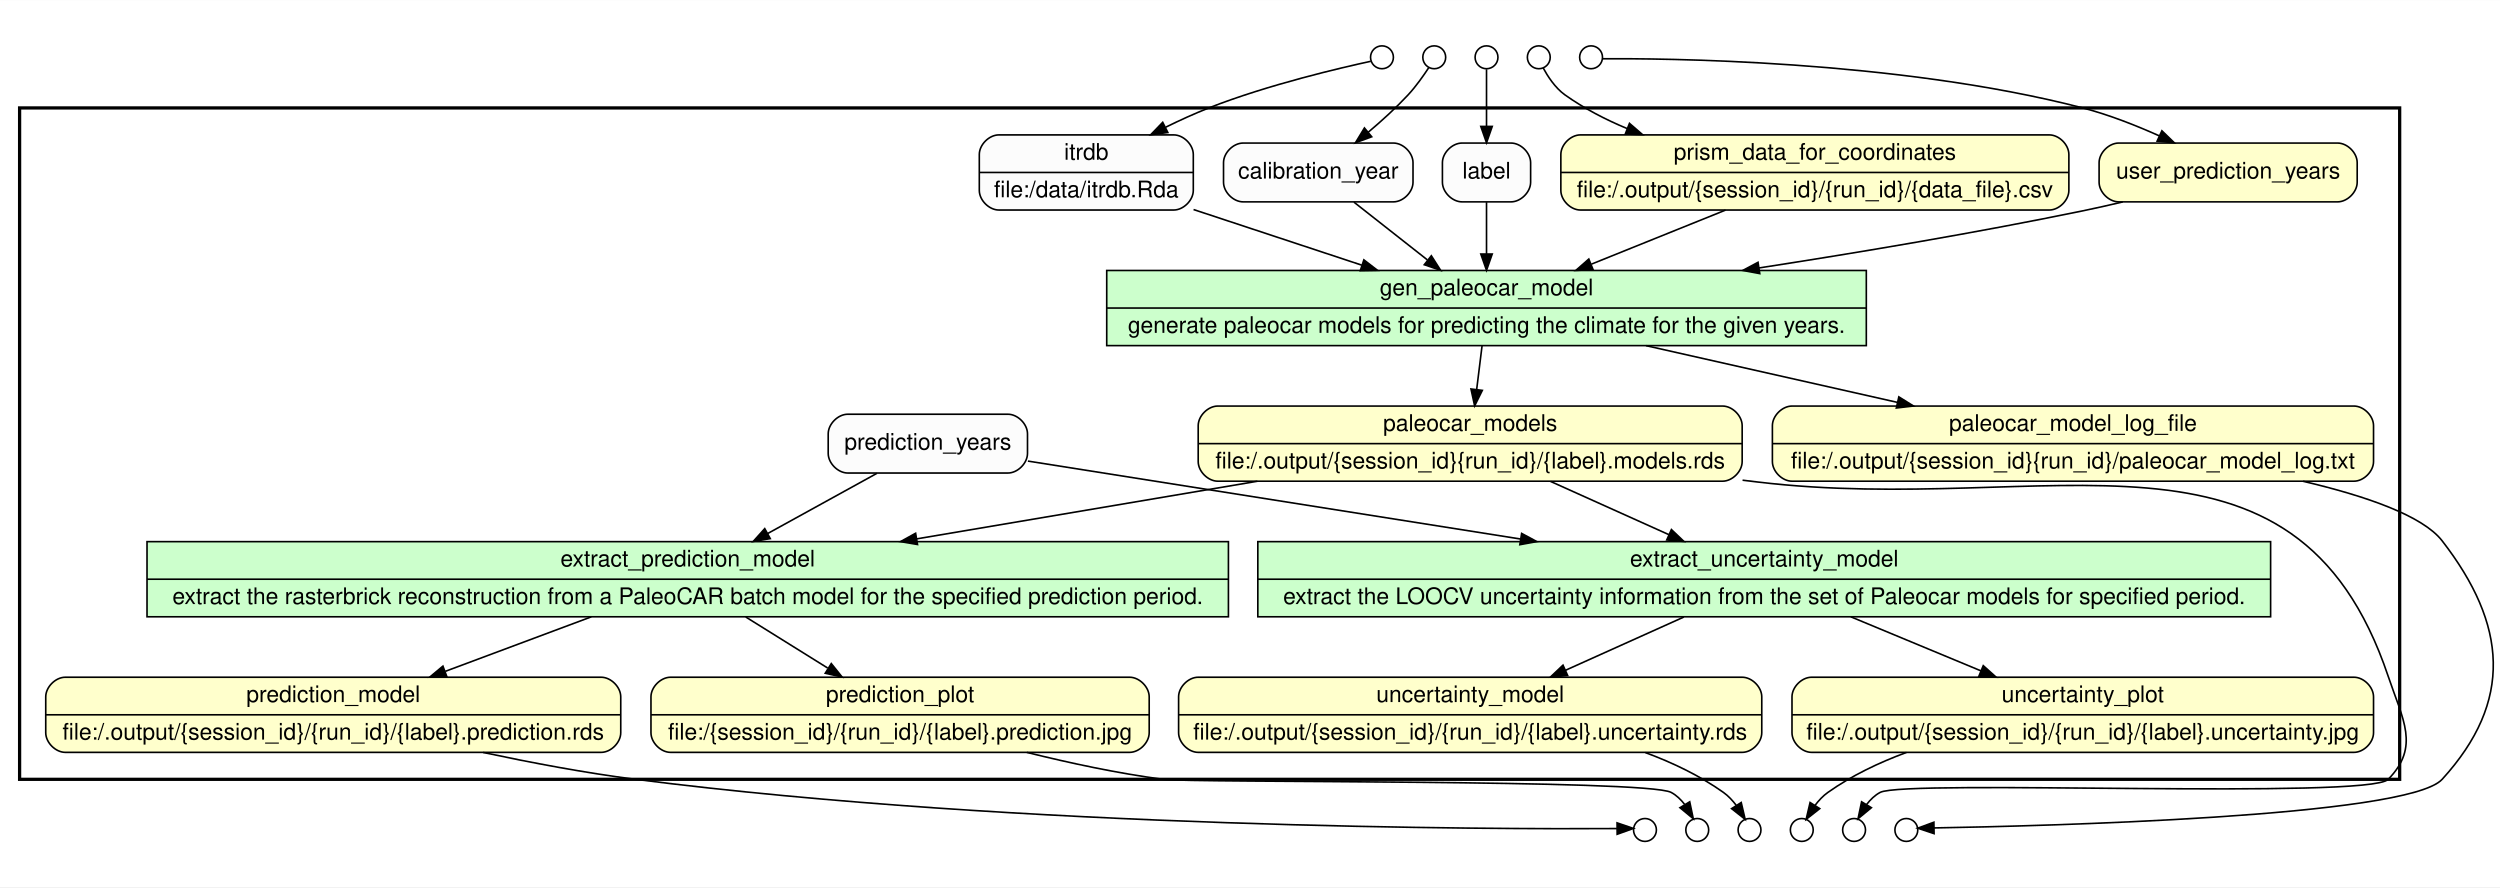
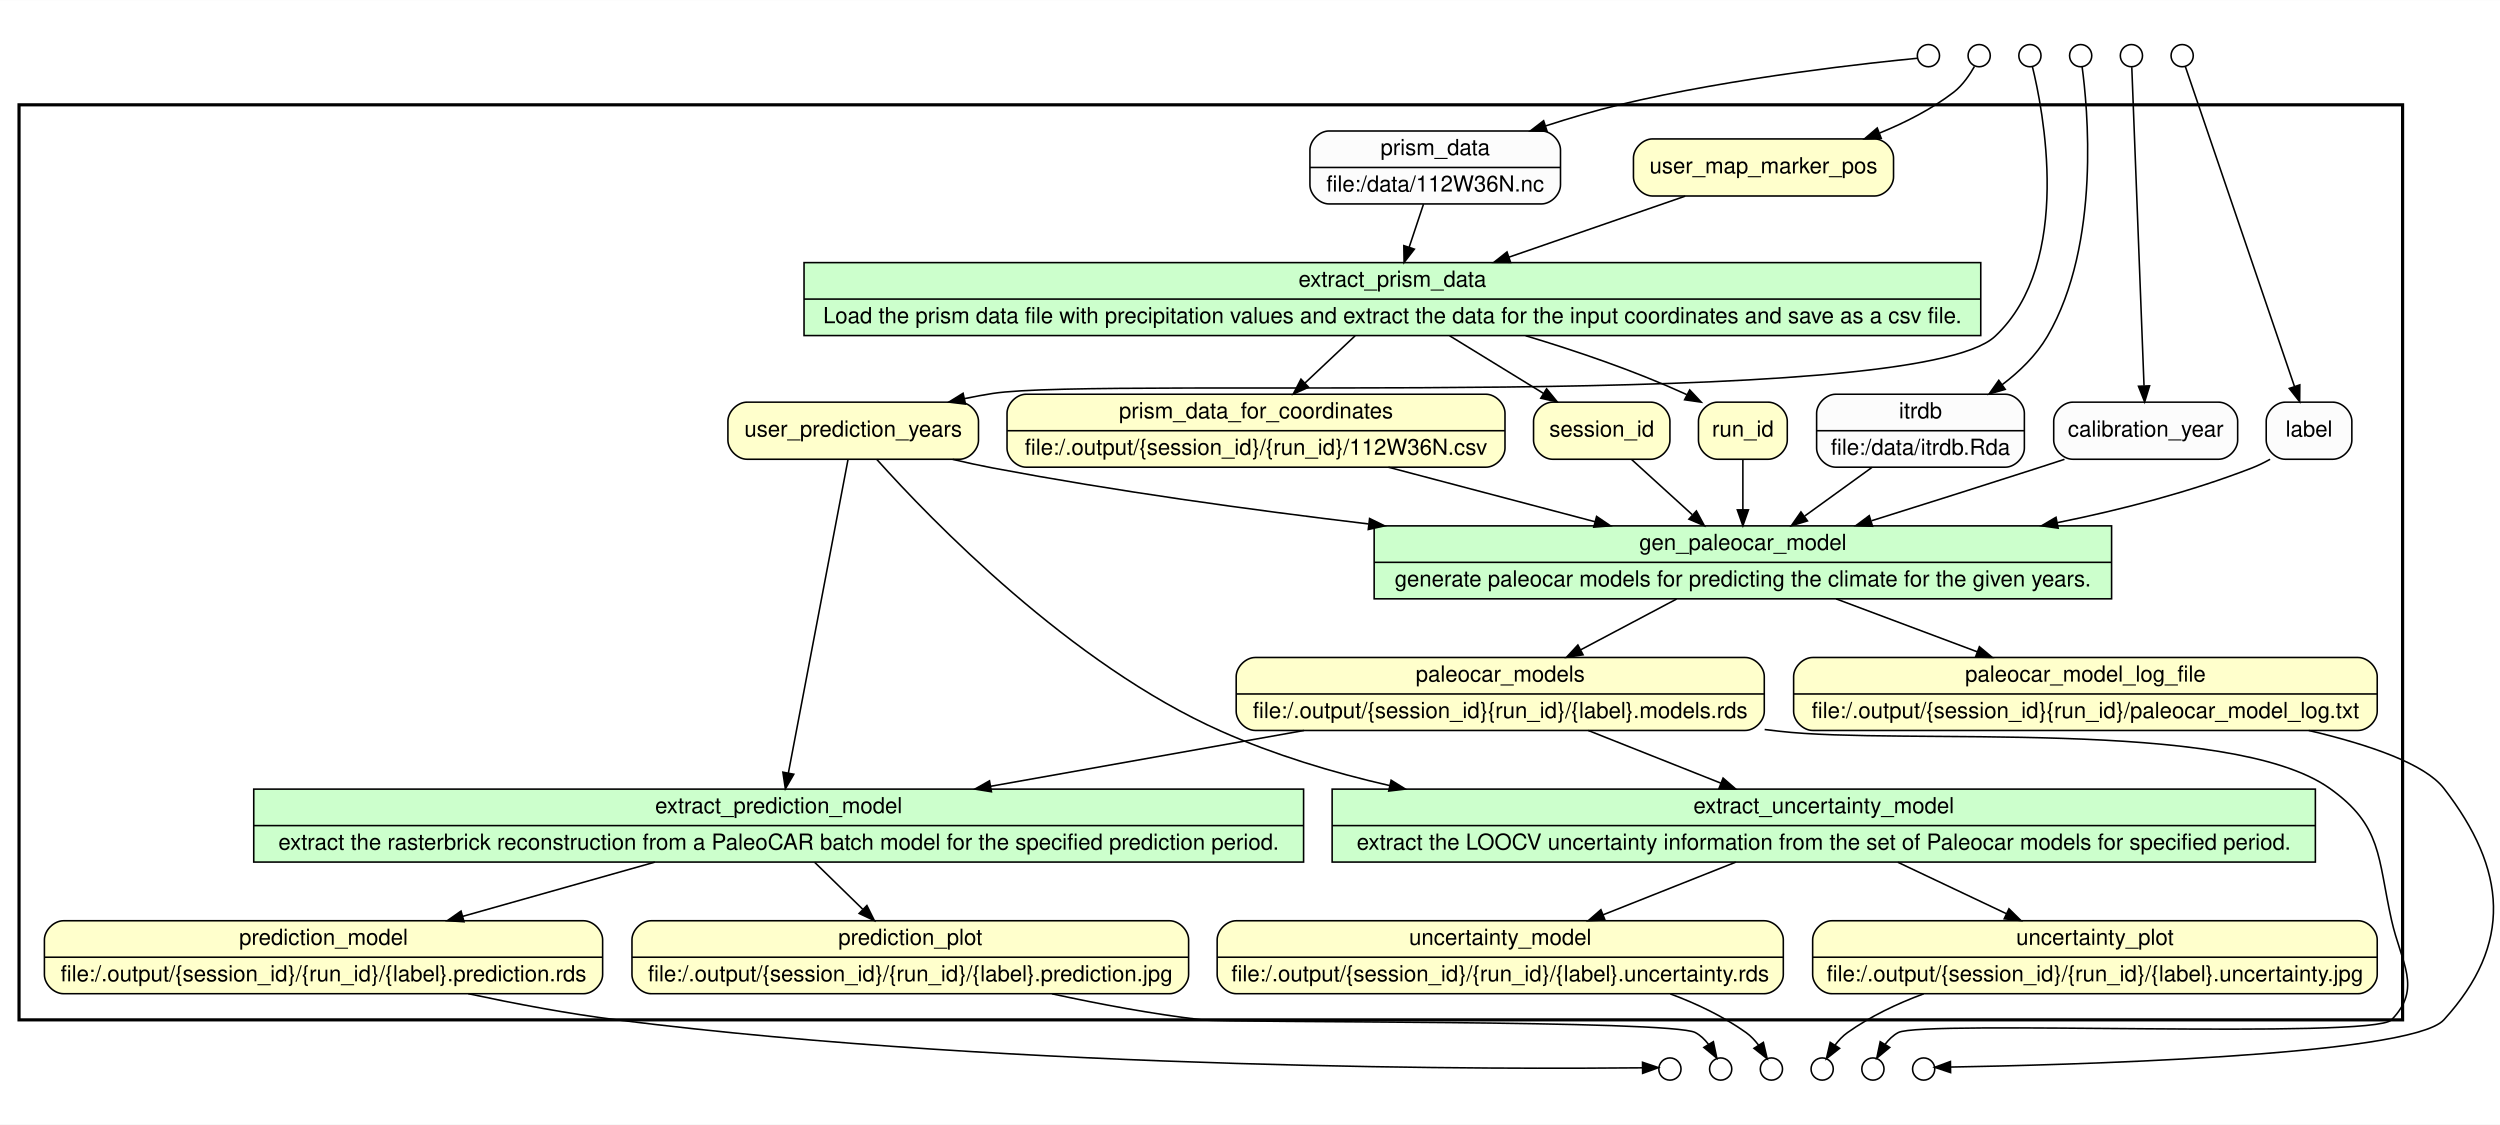
- <svg xmlns="http://www.w3.org/2000/svg" width="1530pt" height="543pt" viewBox="0.00 0.00 1530.42 543.00">
-   <g id="graph0" class="graph" transform="scale(1 1) rotate(0) translate(4 539)">
-     <polygon fill="white" stroke="none" points="-4,4 -4,-539 1526.42,-539 1526.42,4 -4,4" />
+ <svg xmlns="http://www.w3.org/2000/svg" width="1576pt" height="709pt" viewBox="0.00 0.00 1576.42 709.00">
+   <g id="graph0" class="graph" transform="scale(1 1) rotate(0) translate(4 705)">
+     <polygon fill="white" stroke="none" points="-4,4 -4,-705 1572.42,-705 1572.42,4 -4,4" />
    <g id="clust1" class="cluster">
-       <polygon fill="none" stroke="black" stroke-width="2" points="8,-62 8,-473 1465,-473 1465,-62 8,-62" />
+       <polygon fill="none" stroke="black" stroke-width="2" points="8,-62 8,-639 1511,-639 1511,-62 8,-62" />
    </g>
    <g id="clust2" class="cluster">
-       <polygon fill="none" stroke="black" stroke-width="0" points="16,-70 16,-465 1457,-465 1457,-70 16,-70" />
+       <polygon fill="none" stroke="black" stroke-width="0" points="16,-70 16,-631 1503,-631 1503,-70 16,-70" />
+     </g>
+     <g id="clust5" class="cluster">
+       <polygon fill="none" stroke="black" stroke-width="0" points="1026,-8 1026,-54 1232,-54 1232,-8 1026,-8" />
+     </g>
+     <g id="clust6" class="cluster">
+       <polygon fill="none" stroke="black" stroke-width="0" points="1034,-16 1034,-46 1224,-46 1224,-16 1034,-16" />
    </g>
    <g id="clust3" class="cluster">
-       <polygon fill="none" stroke="black" stroke-width="0" points="819,-481 819,-527 993,-527 993,-481 819,-481" />
+       <polygon fill="none" stroke="black" stroke-width="0" points="1189,-647 1189,-693 1395,-693 1395,-647 1189,-647" />
    </g>
    <g id="clust4" class="cluster">
-       <polygon fill="none" stroke="black" stroke-width="0" points="827,-489 827,-519 985,-519 985,-489 827,-489" />
-     </g>
-     <g id="clust5" class="cluster">
-       <polygon fill="none" stroke="black" stroke-width="0" points="980,-8 980,-54 1186,-54 1186,-8 980,-8" />
-     </g>
-     <g id="clust6" class="cluster">
-       <polygon fill="none" stroke="black" stroke-width="0" points="988,-16 988,-46 1178,-46 1178,-16 988,-16" />
+       <polygon fill="none" stroke="black" stroke-width="0" points="1197,-655 1197,-685 1387,-685 1387,-655 1197,-655" />
    </g>
    <g id="node1" class="node">
-       <polygon fill="#ccffcc" stroke="black" points="673.5,-327.5 673.5,-373.5 1138.5,-373.5 1138.5,-327.5 673.5,-327.5" />
-       <text text-anchor="middle" x="906" y="-358.3" font-family="Helvetica,sans-Serif" font-size="14.00">gen_paleocar_model</text>
-       <polyline fill="none" stroke="black" points="673.5,-350.5 1138.5,-350.5 " />
-       <text text-anchor="middle" x="906" y="-335.3" font-family="Helvetica,sans-Serif" font-size="14.00">generate paleocar models for predicting the climate for the given years.</text>
-     </g>
-     <g id="node6" class="node">
-       <path fill="#ffffcc" stroke="black" d="M741.5,-244.5C741.5,-244.5 1050.5,-244.5 1050.5,-244.5 1056.5,-244.5 1062.5,-250.5 1062.5,-256.5 1062.5,-256.5 1062.5,-278.5 1062.5,-278.5 1062.5,-284.5 1056.5,-290.5 1050.5,-290.5 1050.5,-290.5 741.5,-290.5 741.5,-290.5 735.5,-290.5 729.5,-284.5 729.5,-278.5 729.5,-278.5 729.5,-256.5 729.5,-256.5 729.5,-250.5 735.5,-244.5 741.5,-244.5" />
-       <text text-anchor="middle" x="896" y="-275.3" font-family="Helvetica,sans-Serif" font-size="14.00">paleocar_models</text>
-       <polyline fill="none" stroke="black" points="729.5,-267.5 1062.5,-267.5 " />
-       <text text-anchor="middle" x="896" y="-252.3" font-family="Helvetica,sans-Serif" font-size="14.00">file:/.output/{session_id}{run_id}/{label}.models.rds</text>
+       <polygon fill="#ccffcc" stroke="black" points="503,-493.5 503,-539.5 1245,-539.5 1245,-493.5 503,-493.5" />
+       <text text-anchor="middle" x="874" y="-524.3" font-family="Helvetica,sans-Serif" font-size="14.00">extract_prism_data</text>
+       <polyline fill="none" stroke="black" points="503,-516.5 1245,-516.5 " />
+       <text text-anchor="middle" x="874" y="-501.3" font-family="Helvetica,sans-Serif" font-size="14.00">Load the prism data file with precipitation values and extract the data for the input coordinates and save as a csv file.</text>
+     </g>
+     <g id="node7" class="node">
+       <path fill="#ffffcc" stroke="black" d="M643,-410.5C643,-410.5 933,-410.5 933,-410.5 939,-410.5 945,-416.5 945,-422.5 945,-422.5 945,-444.5 945,-444.5 945,-450.5 939,-456.5 933,-456.5 933,-456.5 643,-456.5 643,-456.5 637,-456.5 631,-450.5 631,-444.5 631,-444.5 631,-422.5 631,-422.5 631,-416.5 637,-410.5 643,-410.5" />
+       <text text-anchor="middle" x="788" y="-441.3" font-family="Helvetica,sans-Serif" font-size="14.00">prism_data_for_coordinates</text>
+       <polyline fill="none" stroke="black" points="631,-433.5 945,-433.5 " />
+       <text text-anchor="middle" x="788" y="-418.3" font-family="Helvetica,sans-Serif" font-size="14.00">file:/.output/{session_id}/{run_id}/112W36N.csv</text>
+     </g>
+     <g id="edge3" class="edge">
+       <path fill="none" stroke="black" d="M850.5,-493.366C840.735,-484.169 829.269,-473.369 818.841,-463.548" />
+       <polygon fill="black" stroke="black" points="821.151,-460.915 811.471,-456.607 816.351,-466.011 821.151,-460.915" />
+     </g>
+     <g id="node8" class="node">
+       <path fill="#ffffcc" stroke="black" d="M1037,-451.5C1037,-451.5 975,-451.5 975,-451.5 969,-451.5 963,-445.5 963,-439.5 963,-439.5 963,-427.5 963,-427.5 963,-421.5 969,-415.5 975,-415.5 975,-415.5 1037,-415.5 1037,-415.5 1043,-415.5 1049,-421.5 1049,-427.5 1049,-427.5 1049,-439.5 1049,-439.5 1049,-445.5 1043,-451.5 1037,-451.5" />
+       <text text-anchor="middle" x="1006" y="-429.8" font-family="Helvetica,sans-Serif" font-size="14.00">session_id</text>
    </g>
    <g id="edge1" class="edge">
-       <path fill="none" stroke="black" d="M903.267,-327.366C902.253,-319.152 901.081,-309.658 899.978,-300.725" />
-       <polygon fill="black" stroke="black" points="903.428,-300.103 898.729,-290.607 896.481,-300.96 903.428,-300.103" />
+       <path fill="none" stroke="black" d="M910.07,-493.366C928.437,-482.095 950.729,-468.416 969.199,-457.082" />
+       <polygon fill="black" stroke="black" points="971.233,-459.941 977.925,-451.728 967.572,-453.975 971.233,-459.941" />
+     </g>
+     <g id="node9" class="node">
+       <path fill="#ffffcc" stroke="black" d="M1111,-451.5C1111,-451.5 1079,-451.5 1079,-451.5 1073,-451.5 1067,-445.5 1067,-439.5 1067,-439.5 1067,-427.5 1067,-427.5 1067,-421.5 1073,-415.5 1079,-415.5 1079,-415.5 1111,-415.5 1111,-415.5 1117,-415.5 1123,-421.5 1123,-427.5 1123,-427.5 1123,-439.5 1123,-439.5 1123,-445.5 1117,-451.5 1111,-451.5" />
+       <text text-anchor="middle" x="1095" y="-429.8" font-family="Helvetica,sans-Serif" font-size="14.00">run_id</text>
+     </g>
+     <g id="edge2" class="edge">
+       <path fill="none" stroke="black" d="M958.014,-493.392C989.954,-483.803 1026.27,-471.44 1058,-457 1058.56,-456.747 1059.11,-456.487 1059.67,-456.222" />
+       <polygon fill="black" stroke="black" points="1061.48,-459.227 1068.74,-451.507 1058.25,-453.016 1061.48,-459.227" />
+     </g>
+     <g id="node2" class="node">
+       <polygon fill="#ccffcc" stroke="black" points="862.5,-327.5 862.5,-373.5 1327.5,-373.5 1327.5,-327.5 862.5,-327.5" />
+       <text text-anchor="middle" x="1095" y="-358.3" font-family="Helvetica,sans-Serif" font-size="14.00">gen_paleocar_model</text>
+       <polyline fill="none" stroke="black" points="862.5,-350.5 1327.5,-350.5 " />
+       <text text-anchor="middle" x="1095" y="-335.3" font-family="Helvetica,sans-Serif" font-size="14.00">generate paleocar models for predicting the climate for the given years.</text>
+     </g>
+     <g id="node10" class="node">
+       <path fill="#ffffcc" stroke="black" d="M787.5,-244.5C787.5,-244.5 1096.5,-244.5 1096.5,-244.5 1102.5,-244.5 1108.5,-250.5 1108.5,-256.5 1108.5,-256.5 1108.5,-278.5 1108.5,-278.5 1108.5,-284.5 1102.5,-290.5 1096.5,-290.5 1096.5,-290.5 787.5,-290.5 787.5,-290.5 781.5,-290.5 775.5,-284.5 775.5,-278.5 775.5,-278.5 775.5,-256.5 775.5,-256.5 775.5,-250.5 781.5,-244.5 787.5,-244.5" />
+       <text text-anchor="middle" x="942" y="-275.3" font-family="Helvetica,sans-Serif" font-size="14.00">paleocar_models</text>
+       <polyline fill="none" stroke="black" points="775.5,-267.5 1108.5,-267.5 " />
+       <text text-anchor="middle" x="942" y="-252.3" font-family="Helvetica,sans-Serif" font-size="14.00">file:/.output/{session_id}{run_id}/{label}.models.rds</text>
+     </g>
+     <g id="edge6" class="edge">
+       <path fill="none" stroke="black" d="M1053.19,-327.366C1034.56,-317.5 1012.43,-305.788 992.848,-295.419" />
+       <polygon fill="black" stroke="black" points="994.233,-292.193 983.757,-290.607 990.958,-298.379 994.233,-292.193" />
+     </g>
+     <g id="node15" class="node">
+       <path fill="#ffffcc" stroke="black" d="M1139,-244.5C1139,-244.5 1483,-244.5 1483,-244.5 1489,-244.5 1495,-250.5 1495,-256.5 1495,-256.5 1495,-278.5 1495,-278.5 1495,-284.5 1489,-290.5 1483,-290.5 1483,-290.5 1139,-290.5 1139,-290.5 1133,-290.5 1127,-284.5 1127,-278.5 1127,-278.5 1127,-256.5 1127,-256.5 1127,-250.5 1133,-244.5 1139,-244.5" />
+       <text text-anchor="middle" x="1311" y="-275.3" font-family="Helvetica,sans-Serif" font-size="14.00">paleocar_model_log_file</text>
+       <polyline fill="none" stroke="black" points="1127,-267.5 1495,-267.5 " />
+       <text text-anchor="middle" x="1311" y="-252.3" font-family="Helvetica,sans-Serif" font-size="14.00">file:/.output/{session_id}{run_id}/paleocar_model_log.txt</text>
+     </g>
+     <g id="edge7" class="edge">
+       <path fill="none" stroke="black" d="M1153.74,-327.473C1181.24,-317.162 1214.16,-304.816 1242.76,-294.092" />
+       <polygon fill="black" stroke="black" points="1244.14,-297.311 1252.27,-290.522 1241.68,-290.756 1244.14,-297.311" />
+     </g>
+     <g id="node3" class="node">
+       <polygon fill="#ccffcc" stroke="black" points="156,-161.5 156,-207.5 818,-207.5 818,-161.5 156,-161.5" />
+       <text text-anchor="middle" x="487" y="-192.3" font-family="Helvetica,sans-Serif" font-size="14.00">extract_prediction_model</text>
+       <polyline fill="none" stroke="black" points="156,-184.5 818,-184.5 " />
+       <text text-anchor="middle" x="487" y="-169.3" font-family="Helvetica,sans-Serif" font-size="14.00">extract the rasterbrick reconstruction from a PaleoCAR batch model for the specified prediction period.</text>
    </g>
    <g id="node11" class="node">
-       <path fill="#ffffcc" stroke="black" d="M1093,-244.5C1093,-244.5 1437,-244.5 1437,-244.5 1443,-244.5 1449,-250.5 1449,-256.5 1449,-256.5 1449,-278.5 1449,-278.5 1449,-284.5 1443,-290.5 1437,-290.5 1437,-290.5 1093,-290.5 1093,-290.5 1087,-290.5 1081,-284.5 1081,-278.5 1081,-278.5 1081,-256.5 1081,-256.5 1081,-250.5 1087,-244.5 1093,-244.5" />
-       <text text-anchor="middle" x="1265" y="-275.3" font-family="Helvetica,sans-Serif" font-size="14.00">paleocar_model_log_file</text>
-       <polyline fill="none" stroke="black" points="1081,-267.5 1449,-267.5 " />
-       <text text-anchor="middle" x="1265" y="-252.3" font-family="Helvetica,sans-Serif" font-size="14.00">file:/.output/{session_id}{run_id}/paleocar_model_log.txt</text>
-     </g>
-     <g id="edge2" class="edge">
-       <path fill="none" stroke="black" d="M1003.62,-327.473C1051.21,-316.736 1108.58,-303.793 1157.43,-292.771" />
-       <polygon fill="black" stroke="black" points="1158.41,-296.137 1167.4,-290.522 1156.87,-289.309 1158.41,-296.137" />
-     </g>
-     <g id="node2" class="node">
-       <polygon fill="#ccffcc" stroke="black" points="86,-161.5 86,-207.5 748,-207.5 748,-161.5 86,-161.5" />
-       <text text-anchor="middle" x="417" y="-192.3" font-family="Helvetica,sans-Serif" font-size="14.00">extract_prediction_model</text>
-       <polyline fill="none" stroke="black" points="86,-184.5 748,-184.5 " />
-       <text text-anchor="middle" x="417" y="-169.3" font-family="Helvetica,sans-Serif" font-size="14.00">extract the rasterbrick reconstruction from a PaleoCAR batch model for the specified prediction period.</text>
-     </g>
-     <g id="node7" class="node">
      <path fill="#ffffcc" stroke="black" d="M36,-78.5C36,-78.5 364,-78.5 364,-78.5 370,-78.5 376,-84.5 376,-90.5 376,-90.5 376,-112.5 376,-112.5 376,-118.5 370,-124.5 364,-124.5 364,-124.5 36,-124.5 36,-124.5 30,-124.5 24,-118.5 24,-112.5 24,-112.5 24,-90.5 24,-90.5 24,-84.5 30,-78.5 36,-78.5" />
      <text text-anchor="middle" x="200" y="-109.3" font-family="Helvetica,sans-Serif" font-size="14.00">prediction_model</text>
      <polyline fill="none" stroke="black" points="24,-101.5 376,-101.5 " />
      <text text-anchor="middle" x="200" y="-86.3" font-family="Helvetica,sans-Serif" font-size="14.00">file:/.output/{session_id}/{run_id}/{label}.prediction.rds</text>
    </g>
+     <g id="edge15" class="edge">
+       <path fill="none" stroke="black" d="M408.955,-161.473C371.465,-150.893 326.389,-138.171 287.715,-127.256" />
+       <polygon fill="black" stroke="black" points="288.604,-123.87 278.029,-124.522 286.703,-130.607 288.604,-123.87" />
+     </g>
+     <g id="node13" class="node">
+       <path fill="#ffffcc" stroke="black" d="M406.5,-78.5C406.5,-78.5 733.5,-78.5 733.5,-78.5 739.5,-78.5 745.5,-84.5 745.5,-90.5 745.5,-90.5 745.5,-112.5 745.5,-112.5 745.5,-118.5 739.5,-124.5 733.5,-124.5 733.5,-124.5 406.5,-124.5 406.5,-124.5 400.5,-124.5 394.5,-118.5 394.5,-112.5 394.5,-112.5 394.5,-90.5 394.5,-90.5 394.5,-84.5 400.5,-78.5 406.5,-78.5" />
+       <text text-anchor="middle" x="570" y="-109.3" font-family="Helvetica,sans-Serif" font-size="14.00">prediction_plot</text>
+       <polyline fill="none" stroke="black" points="394.5,-101.5 745.5,-101.5 " />
+       <text text-anchor="middle" x="570" y="-86.3" font-family="Helvetica,sans-Serif" font-size="14.00">file:/.output/{session_id}/{run_id}/{label}.prediction.jpg</text>
+     </g>
+     <g id="edge16" class="edge">
+       <path fill="none" stroke="black" d="M509.68,-161.366C519.013,-152.259 529.956,-141.579 539.941,-131.835" />
+       <polygon fill="black" stroke="black" points="542.635,-134.096 547.347,-124.607 537.746,-129.086 542.635,-134.096" />
+     </g>
+     <g id="node4" class="node">
+       <polygon fill="#ccffcc" stroke="black" points="836,-161.5 836,-207.5 1456,-207.5 1456,-161.5 836,-161.5" />
+       <text text-anchor="middle" x="1146" y="-192.3" font-family="Helvetica,sans-Serif" font-size="14.00">extract_uncertainty_model</text>
+       <polyline fill="none" stroke="black" points="836,-184.5 1456,-184.5 " />
+       <text text-anchor="middle" x="1146" y="-169.3" font-family="Helvetica,sans-Serif" font-size="14.00">extract the LOOCV uncertainty information from the set of Paleocar models for specified period.</text>
+     </g>
+     <g id="node12" class="node">
+       <path fill="#ffffcc" stroke="black" d="M775.5,-78.5C775.5,-78.5 1108.5,-78.5 1108.5,-78.5 1114.5,-78.5 1120.5,-84.5 1120.5,-90.5 1120.5,-90.5 1120.5,-112.5 1120.5,-112.5 1120.5,-118.5 1114.5,-124.5 1108.5,-124.5 1108.5,-124.5 775.5,-124.5 775.5,-124.5 769.5,-124.5 763.5,-118.5 763.5,-112.5 763.5,-112.5 763.5,-90.5 763.5,-90.5 763.5,-84.5 769.5,-78.5 775.5,-78.5" />
+       <text text-anchor="middle" x="942" y="-109.3" font-family="Helvetica,sans-Serif" font-size="14.00">uncertainty_model</text>
+       <polyline fill="none" stroke="black" points="763.5,-101.5 1120.5,-101.5 " />
+       <text text-anchor="middle" x="942" y="-86.3" font-family="Helvetica,sans-Serif" font-size="14.00">file:/.output/{session_id}/{run_id}/{label}.uncertainty.rds</text>
+     </g>
+     <g id="edge19" class="edge">
+       <path fill="none" stroke="black" d="M1090.53,-161.473C1064.67,-151.206 1033.73,-138.924 1006.81,-128.232" />
+       <polygon fill="black" stroke="black" points="1008.05,-124.96 997.463,-124.522 1005.47,-131.466 1008.05,-124.96" />
+     </g>
+     <g id="node14" class="node">
+       <path fill="#ffffcc" stroke="black" d="M1151,-78.5C1151,-78.5 1483,-78.5 1483,-78.5 1489,-78.5 1495,-84.5 1495,-90.5 1495,-90.5 1495,-112.5 1495,-112.5 1495,-118.5 1489,-124.5 1483,-124.5 1483,-124.5 1151,-124.5 1151,-124.5 1145,-124.5 1139,-118.5 1139,-112.5 1139,-112.5 1139,-90.5 1139,-90.5 1139,-84.5 1145,-78.5 1151,-78.5" />
+       <text text-anchor="middle" x="1317" y="-109.3" font-family="Helvetica,sans-Serif" font-size="14.00">uncertainty_plot</text>
+       <polyline fill="none" stroke="black" points="1139,-101.5 1495,-101.5 " />
+       <text text-anchor="middle" x="1317" y="-86.3" font-family="Helvetica,sans-Serif" font-size="14.00">file:/.output/{session_id}/{run_id}/{label}.uncertainty.jpg</text>
+     </g>
+     <g id="edge20" class="edge">
+       <path fill="none" stroke="black" d="M1192.73,-161.366C1213.84,-151.366 1238.95,-139.47 1261.06,-128.998" />
+       <polygon fill="black" stroke="black" points="1262.79,-132.051 1270.33,-124.607 1259.79,-125.725 1262.79,-132.051" />
+     </g>
+     <g id="node5" class="node">
+       <path fill="#ffffcc" stroke="black" d="M1178,-617.5C1178,-617.5 1038,-617.5 1038,-617.5 1032,-617.5 1026,-611.5 1026,-605.5 1026,-605.5 1026,-593.5 1026,-593.5 1026,-587.5 1032,-581.5 1038,-581.5 1038,-581.5 1178,-581.5 1178,-581.5 1184,-581.5 1190,-587.5 1190,-593.5 1190,-593.5 1190,-605.5 1190,-605.5 1190,-611.5 1184,-617.5 1178,-617.5" />
+       <text text-anchor="middle" x="1108" y="-595.8" font-family="Helvetica,sans-Serif" font-size="14.00">user_map_marker_pos</text>
+     </g>
+     <g id="edge4" class="edge">
+       <path fill="none" stroke="black" d="M1058.66,-581.421C1026.41,-570.258 983.713,-555.478 947.498,-542.942" />
+       <polygon fill="black" stroke="black" points="948.552,-539.603 937.957,-539.639 946.262,-546.218 948.552,-539.603" />
+     </g>
+     <g id="node6" class="node">
+       <path fill="#ffffcc" stroke="black" d="M601,-451.5C601,-451.5 467,-451.5 467,-451.5 461,-451.5 455,-445.5 455,-439.5 455,-439.5 455,-427.5 455,-427.5 455,-421.5 461,-415.5 467,-415.5 467,-415.5 601,-415.5 601,-415.5 607,-415.5 613,-421.5 613,-427.5 613,-427.5 613,-439.5 613,-439.5 613,-445.5 607,-451.5 601,-451.5" />
+       <text text-anchor="middle" x="534" y="-429.8" font-family="Helvetica,sans-Serif" font-size="14.00">user_prediction_years</text>
+     </g>
+     <g id="edge11" class="edge">
+       <path fill="none" stroke="black" d="M596.754,-415.42C605.204,-413.425 613.788,-411.551 622,-410 698.645,-395.523 782.98,-383.775 858.95,-374.71" />
+       <polygon fill="black" stroke="black" points="859.611,-378.156 869.13,-373.505 858.788,-371.205 859.611,-378.156" />
+     </g>
+     <g id="edge18" class="edge">
+       <path fill="none" stroke="black" d="M530.695,-415.131C522.879,-374.056 503.161,-270.43 493.104,-217.576" />
+       <polygon fill="black" stroke="black" points="496.535,-216.886 491.227,-207.716 489.658,-218.194 496.535,-216.886" />
+     </g>
+     <g id="edge22" class="edge">
+       <path fill="none" stroke="black" d="M548.828,-415.428C582.89,-377.465 671.123,-286.089 766,-244 799.326,-229.216 835.729,-218.078 872.38,-209.702" />
+       <polygon fill="black" stroke="black" points="873.204,-213.104 882.209,-207.522 871.688,-206.271 873.204,-213.104" />
+     </g>
+     <g id="edge12" class="edge">
+       <path fill="none" stroke="black" d="M871.484,-410.473C911.756,-399.848 960.212,-387.063 1001.7,-376.117" />
+       <polygon fill="black" stroke="black" points="1002.76,-379.458 1011.53,-373.522 1000.97,-372.689 1002.76,-379.458" />
+     </g>
+     <g id="edge13" class="edge">
+       <path fill="none" stroke="black" d="M1024.87,-415.322C1035.95,-405.246 1050.23,-392.249 1063.01,-380.616" />
+       <polygon fill="black" stroke="black" points="1065.69,-382.906 1070.73,-373.587 1060.98,-377.729 1065.69,-382.906" />
+     </g>
+     <g id="edge14" class="edge">
+       <path fill="none" stroke="black" d="M1095,-415.322C1095,-406.102 1095,-394.435 1095,-383.606" />
+       <polygon fill="black" stroke="black" points="1098.5,-383.587 1095,-373.587 1091.5,-383.587 1098.5,-383.587" />
+     </g>
+     <g id="edge17" class="edge">
+       <path fill="none" stroke="black" d="M818.27,-244.473C757.072,-233.579 683.123,-220.414 620.632,-209.289" />
+       <polygon fill="black" stroke="black" points="621.164,-205.829 610.705,-207.522 619.937,-212.721 621.164,-205.829" />
+     </g>
+     <g id="edge21" class="edge">
+       <path fill="none" stroke="black" d="M997.474,-244.473C1023.33,-234.206 1054.27,-221.924 1081.19,-211.232" />
+       <polygon fill="black" stroke="black" points="1082.53,-214.466 1090.54,-207.522 1079.95,-207.96 1082.53,-214.466" />
+     </g>
+     <g id="node26" class="node">
+       <ellipse fill="#ffffff" stroke="black" cx="1177" cy="-31" rx="7" ry="7" />
+     </g>
+     <g id="edge29" class="edge">
+       <path fill="none" stroke="black" d="M1108.74,-245.082C1111.85,-244.715 1114.94,-244.354 1118,-244 1195.01,-235.084 1401.79,-252.884 1465,-208 1498.23,-184.403 1495.12,-164.779 1504,-125 1510.1,-97.673 1523.54,-82.052 1504,-62 1491.94,-49.623 1208.3,-62.04 1193,-54 1189.74,-52.286 1186.98,-49.575 1184.72,-46.632" />
+       <polygon fill="black" stroke="black" points="1187.6,-44.629 1179.43,-37.879 1181.61,-48.248 1187.6,-44.629" />
+     </g>
+     <g id="node27" class="node">
+       <ellipse fill="#ffffff" stroke="black" cx="1049" cy="-31" rx="7" ry="7" />
+     </g>
+     <g id="edge30" class="edge">
+       <path fill="none" stroke="black" d="M291.259,-78.486C320.981,-72.129 354.241,-65.87 385,-62 640.395,-29.866 954.858,-30.954 1031.54,-31.766" />
+       <polygon fill="black" stroke="black" points="1031.72,-35.269 1041.76,-31.889 1031.8,-28.269 1031.72,-35.269" />
+     </g>
+     <g id="node28" class="node">
+       <ellipse fill="#ffffff" stroke="black" cx="1113" cy="-31" rx="7" ry="7" />
+     </g>
+     <g id="edge31" class="edge">
+       <path fill="none" stroke="black" d="M1049.24,-78.368C1066.11,-72.124 1082.68,-64.156 1097,-54 1100.01,-51.869 1102.66,-48.995 1104.91,-46.027" />
+       <polygon fill="black" stroke="black" points="1107.92,-47.814 1110.33,-37.498 1102.01,-44.057 1107.92,-47.814" />
+     </g>
+     <g id="node29" class="node">
+       <ellipse fill="#ffffff" stroke="black" cx="1081" cy="-31" rx="7" ry="7" />
+     </g>
+     <g id="edge32" class="edge">
+       <path fill="none" stroke="black" d="M659.312,-78.431C689.225,-71.947 722.88,-65.626 754,-62 771.167,-60 1049.7,-62.04 1065,-54 1068.26,-52.286 1071.02,-49.575 1073.28,-46.632" />
+       <polygon fill="black" stroke="black" points="1076.39,-48.248 1078.57,-37.879 1070.4,-44.629 1076.39,-48.248" />
+     </g>
+     <g id="node30" class="node">
+       <ellipse fill="#ffffff" stroke="black" cx="1145" cy="-31" rx="7" ry="7" />
+     </g>
+     <g id="edge33" class="edge">
+       <path fill="none" stroke="black" d="M1209.07,-78.449C1192.09,-72.196 1175.42,-64.203 1161,-54 1157.99,-51.872 1155.33,-48.998 1153.09,-46.031" />
+       <polygon fill="black" stroke="black" points="1155.98,-44.061 1147.66,-37.5 1150.08,-47.817 1155.98,-44.061" />
+     </g>
+     <g id="node31" class="node">
+       <ellipse fill="#ffffff" stroke="black" cx="1209" cy="-31" rx="7" ry="7" />
+     </g>
+     <g id="edge34" class="edge">
+       <path fill="none" stroke="black" d="M1451.84,-244.466C1490.51,-235.393 1525.12,-223.343 1537,-208 1576.72,-156.689 1580.74,-109.927 1537,-62 1515.86,-38.84 1290.15,-33.343 1225.95,-32.245" />
+       <polygon fill="black" stroke="black" points="1225.98,-28.745 1215.92,-32.087 1225.87,-35.744 1225.98,-28.745" />
+     </g>
+     <g id="node16" class="node">
+       <path fill="#fcfcfc" stroke="black" d="M834,-576.5C834,-576.5 968,-576.5 968,-576.5 974,-576.5 980,-582.5 980,-588.5 980,-588.5 980,-610.5 980,-610.5 980,-616.5 974,-622.5 968,-622.5 968,-622.5 834,-622.5 834,-622.5 828,-622.5 822,-616.5 822,-610.5 822,-610.5 822,-588.5 822,-588.5 822,-582.5 828,-576.5 834,-576.5" />
+       <text text-anchor="middle" x="901" y="-607.3" font-family="Helvetica,sans-Serif" font-size="14.00">prism_data</text>
+       <polyline fill="none" stroke="black" points="822,-599.5 980,-599.5 " />
+       <text text-anchor="middle" x="901" y="-584.3" font-family="Helvetica,sans-Serif" font-size="14.00">file:/data/112W36N.nc</text>
+     </g>
+     <g id="edge5" class="edge">
+       <path fill="none" stroke="black" d="M893.622,-576.366C890.824,-567.973 887.582,-558.245 884.548,-549.143" />
+       <polygon fill="black" stroke="black" points="887.852,-547.987 881.369,-539.607 881.211,-550.201 887.852,-547.987" />
+     </g>
+     <g id="node17" class="node">
+       <path fill="#fcfcfc" stroke="black" d="M1467,-451.5C1467,-451.5 1437,-451.5 1437,-451.5 1431,-451.5 1425,-445.5 1425,-439.5 1425,-439.5 1425,-427.5 1425,-427.5 1425,-421.5 1431,-415.5 1437,-415.5 1437,-415.5 1467,-415.5 1467,-415.5 1473,-415.5 1479,-421.5 1479,-427.5 1479,-427.5 1479,-439.5 1479,-439.5 1479,-445.5 1473,-451.5 1467,-451.5" />
+       <text text-anchor="middle" x="1452" y="-429.8" font-family="Helvetica,sans-Serif" font-size="14.00">label</text>
+     </g>
    <g id="edge8" class="edge">
-       <path fill="none" stroke="black" d="M357.99,-161.473C330.365,-151.162 297.292,-138.816 268.561,-128.092" />
-       <polygon fill="black" stroke="black" points="269.59,-124.74 258.998,-124.522 267.142,-131.298 269.59,-124.74" />
-     </g>
-     <g id="node9" class="node">
-       <path fill="#ffffcc" stroke="black" d="M406.5,-78.5C406.5,-78.5 687.5,-78.5 687.5,-78.5 693.5,-78.5 699.5,-84.5 699.5,-90.5 699.5,-90.5 699.5,-112.5 699.5,-112.5 699.5,-118.5 693.5,-124.5 687.5,-124.5 687.5,-124.5 406.5,-124.5 406.5,-124.5 400.5,-124.5 394.5,-118.5 394.5,-112.5 394.5,-112.5 394.5,-90.5 394.5,-90.5 394.5,-84.5 400.5,-78.5 406.5,-78.5" />
-       <text text-anchor="middle" x="547" y="-109.3" font-family="Helvetica,sans-Serif" font-size="14.00">prediction_plot</text>
-       <polyline fill="none" stroke="black" points="394.5,-101.5 699.5,-101.5 " />
-       <text text-anchor="middle" x="547" y="-86.3" font-family="Helvetica,sans-Serif" font-size="14.00">file:/{session_id}/{run_id}/{label}.prediction.jpg</text>
+       <path fill="none" stroke="black" d="M1427.46,-415.488C1423.74,-413.405 1419.85,-411.49 1416,-410 1377.37,-395.04 1334.61,-383.854 1293.23,-375.505" />
+       <polygon fill="black" stroke="black" points="1293.8,-372.049 1283.31,-373.551 1292.45,-378.918 1293.8,-372.049" />
+     </g>
+     <g id="node18" class="node">
+       <path fill="#fcfcfc" stroke="black" d="M1395,-451.5C1395,-451.5 1303,-451.5 1303,-451.5 1297,-451.5 1291,-445.5 1291,-439.5 1291,-439.5 1291,-427.5 1291,-427.5 1291,-421.5 1297,-415.5 1303,-415.5 1303,-415.5 1395,-415.5 1395,-415.5 1401,-415.5 1407,-421.5 1407,-427.5 1407,-427.5 1407,-439.5 1407,-439.5 1407,-445.5 1401,-451.5 1395,-451.5" />
+       <text text-anchor="middle" x="1349" y="-429.8" font-family="Helvetica,sans-Serif" font-size="14.00">calibration_year</text>
    </g>
    <g id="edge9" class="edge">
-       <path fill="none" stroke="black" d="M452.523,-161.366C468,-151.723 486.306,-140.317 502.663,-130.125" />
-       <polygon fill="black" stroke="black" points="504.883,-132.866 511.52,-124.607 501.182,-126.925 504.883,-132.866" />
-     </g>
-     <g id="node3" class="node">
-       <polygon fill="#ccffcc" stroke="black" points="766,-161.5 766,-207.5 1386,-207.5 1386,-161.5 766,-161.5" />
-       <text text-anchor="middle" x="1076" y="-192.3" font-family="Helvetica,sans-Serif" font-size="14.00">extract_uncertainty_model</text>
-       <polyline fill="none" stroke="black" points="766,-184.5 1386,-184.5 " />
-       <text text-anchor="middle" x="1076" y="-169.3" font-family="Helvetica,sans-Serif" font-size="14.00">extract the LOOCV uncertainty information from the set of Paleocar models for specified period.</text>
-     </g>
-     <g id="node8" class="node">
-       <path fill="#ffffcc" stroke="black" d="M729.5,-78.5C729.5,-78.5 1062.5,-78.5 1062.5,-78.5 1068.5,-78.5 1074.5,-84.5 1074.5,-90.5 1074.5,-90.5 1074.5,-112.5 1074.5,-112.5 1074.5,-118.5 1068.5,-124.5 1062.5,-124.5 1062.5,-124.5 729.5,-124.5 729.5,-124.5 723.5,-124.5 717.5,-118.5 717.5,-112.5 717.5,-112.5 717.5,-90.5 717.5,-90.5 717.5,-84.5 723.5,-78.5 729.5,-78.5" />
-       <text text-anchor="middle" x="896" y="-109.3" font-family="Helvetica,sans-Serif" font-size="14.00">uncertainty_model</text>
-       <polyline fill="none" stroke="black" points="717.5,-101.5 1074.5,-101.5 " />
-       <text text-anchor="middle" x="896" y="-86.3" font-family="Helvetica,sans-Serif" font-size="14.00">file:/.output/{session_id}/{run_id}/{label}.uncertainty.rds</text>
-     </g>
-     <g id="edge12" class="edge">
-       <path fill="none" stroke="black" d="M1026.81,-161.366C1004.39,-151.277 977.683,-139.257 954.262,-128.718" />
-       <polygon fill="black" stroke="black" points="955.682,-125.519 945.126,-124.607 952.809,-131.902 955.682,-125.519" />
-     </g>
-     <g id="node10" class="node">
-       <path fill="#ffffcc" stroke="black" d="M1105,-78.5C1105,-78.5 1437,-78.5 1437,-78.5 1443,-78.5 1449,-84.5 1449,-90.5 1449,-90.5 1449,-112.5 1449,-112.5 1449,-118.5 1443,-124.5 1437,-124.5 1437,-124.5 1105,-124.5 1105,-124.5 1099,-124.5 1093,-118.5 1093,-112.5 1093,-112.5 1093,-90.5 1093,-90.5 1093,-84.5 1099,-78.5 1105,-78.5" />
-       <text text-anchor="middle" x="1271" y="-109.3" font-family="Helvetica,sans-Serif" font-size="14.00">uncertainty_plot</text>
-       <polyline fill="none" stroke="black" points="1093,-101.5 1449,-101.5 " />
-       <text text-anchor="middle" x="1271" y="-86.3" font-family="Helvetica,sans-Serif" font-size="14.00">file:/.output/{session_id}/{run_id}/{label}.uncertainty.jpg</text>
-     </g>
-     <g id="edge13" class="edge">
-       <path fill="none" stroke="black" d="M1129.03,-161.473C1153.64,-151.251 1183.06,-139.031 1208.72,-128.372" />
-       <polygon fill="black" stroke="black" points="1210.09,-131.591 1217.98,-124.522 1207.41,-125.126 1210.09,-131.591" />
-     </g>
-     <g id="node4" class="node">
-       <path fill="#ffffcc" stroke="black" d="M1427,-451.5C1427,-451.5 1293,-451.5 1293,-451.5 1287,-451.5 1281,-445.5 1281,-439.5 1281,-439.5 1281,-427.5 1281,-427.5 1281,-421.5 1287,-415.5 1293,-415.5 1293,-415.5 1427,-415.5 1427,-415.5 1433,-415.5 1439,-421.5 1439,-427.5 1439,-427.5 1439,-439.5 1439,-439.5 1439,-445.5 1433,-451.5 1427,-451.5" />
-       <text text-anchor="middle" x="1360" y="-429.8" font-family="Helvetica,sans-Serif" font-size="14.00">user_prediction_years</text>
-     </g>
-     <g id="edge6" class="edge">
-       <path fill="none" stroke="black" d="M1295.5,-415.48C1287.28,-413.521 1278.96,-411.641 1271,-410 1206.56,-396.718 1135.2,-384.693 1072.8,-375.047" />
-       <polygon fill="black" stroke="black" points="1073.27,-371.58 1062.86,-373.52 1072.21,-378.499 1073.27,-371.58" />
-     </g>
-     <g id="node5" class="node">
-       <path fill="#ffffcc" stroke="black" d="M963.5,-410.5C963.5,-410.5 1250.5,-410.5 1250.5,-410.5 1256.5,-410.5 1262.5,-416.5 1262.5,-422.5 1262.5,-422.5 1262.5,-444.5 1262.5,-444.5 1262.5,-450.5 1256.5,-456.5 1250.5,-456.5 1250.5,-456.5 963.5,-456.5 963.5,-456.5 957.5,-456.5 951.5,-450.5 951.5,-444.5 951.5,-444.5 951.5,-422.5 951.5,-422.5 951.5,-416.5 957.5,-410.5 963.5,-410.5" />
-       <text text-anchor="middle" x="1107" y="-441.3" font-family="Helvetica,sans-Serif" font-size="14.00">prism_data_for_coordinates</text>
-       <polyline fill="none" stroke="black" points="951.5,-433.5 1262.5,-433.5 " />
-       <text text-anchor="middle" x="1107" y="-418.3" font-family="Helvetica,sans-Serif" font-size="14.00">file:/.output/{session_id}/{run_id}/{data_file}.csv</text>
-     </g>
-     <g id="edge7" class="edge">
-       <path fill="none" stroke="black" d="M1052.34,-410.473C1026.98,-400.251 996.65,-388.031 970.201,-377.372" />
-       <polygon fill="black" stroke="black" points="971.231,-374.014 960.648,-373.522 968.615,-380.506 971.231,-374.014" />
+       <path fill="none" stroke="black" d="M1297.79,-415.464C1292.13,-413.608 1286.44,-411.757 1281,-410 1246.7,-398.931 1208.75,-386.948 1176.12,-376.728" />
+       <polygon fill="black" stroke="black" points="1176.77,-373.262 1166.18,-373.616 1174.68,-379.943 1176.77,-373.262" />
+     </g>
+     <g id="node19" class="node">
+       <path fill="#fcfcfc" stroke="black" d="M1153.5,-410.5C1153.5,-410.5 1260.5,-410.5 1260.5,-410.5 1266.5,-410.5 1272.5,-416.5 1272.5,-422.5 1272.5,-422.5 1272.5,-444.5 1272.5,-444.5 1272.5,-450.5 1266.5,-456.5 1260.5,-456.5 1260.5,-456.5 1153.5,-456.5 1153.5,-456.5 1147.5,-456.5 1141.5,-450.5 1141.5,-444.5 1141.5,-444.5 1141.5,-422.5 1141.5,-422.5 1141.5,-416.5 1147.5,-410.5 1153.5,-410.5" />
+       <text text-anchor="middle" x="1207" y="-441.3" font-family="Helvetica,sans-Serif" font-size="14.00">itrdb</text>
+       <polyline fill="none" stroke="black" points="1141.5,-433.5 1272.5,-433.5 " />
+       <text text-anchor="middle" x="1207" y="-418.3" font-family="Helvetica,sans-Serif" font-size="14.00">file:/data/itrdb.Rda</text>
    </g>
    <g id="edge10" class="edge">
-       <path fill="none" stroke="black" d="M765.744,-244.473C701.185,-233.556 623.147,-220.36 557.275,-209.221" />
-       <polygon fill="black" stroke="black" points="557.674,-205.739 547.23,-207.522 556.507,-212.641 557.674,-205.739" />
-     </g>
-     <g id="edge14" class="edge">
-       <path fill="none" stroke="black" d="M945.186,-244.366C967.608,-234.277 994.317,-222.257 1017.74,-211.718" />
-       <polygon fill="black" stroke="black" points="1019.19,-214.902 1026.87,-207.607 1016.32,-208.519 1019.19,-214.902" />
+       <path fill="none" stroke="black" d="M1176.4,-410.366C1163.31,-400.902 1147.87,-389.739 1133.98,-379.693" />
+       <polygon fill="black" stroke="black" points="1135.72,-376.631 1125.57,-373.607 1131.62,-382.303 1135.72,-376.631" />
+     </g>
+     <g id="node20" class="node">
+       <ellipse fill="#ffffff" stroke="black" cx="1244" cy="-670" rx="7" ry="7" />
+     </g>
+     <g id="edge23" class="edge">
+       <path fill="none" stroke="black" d="M1241.04,-663.225C1238.26,-658.313 1233.69,-651.378 1228,-647 1214.16,-636.351 1197.58,-627.869 1181.24,-621.225" />
+       <polygon fill="black" stroke="black" points="1182.25,-617.864 1171.66,-617.523 1179.72,-624.393 1182.25,-617.864" />
    </g>
    <g id="node21" class="node">
-       <ellipse fill="#ffffff" stroke="black" cx="1131" cy="-31" rx="7" ry="7" />
-     </g>
-     <g id="edge21" class="edge">
-       <path fill="none" stroke="black" d="M1062.74,-245.114C1065.85,-244.738 1068.94,-244.366 1072,-244 1250.25,-222.674 1400.74,-295.146 1458,-125 1466.93,-98.463 1477.54,-82.052 1458,-62 1445.94,-49.623 1162.3,-62.04 1147,-54 1143.74,-52.286 1140.98,-49.575 1138.72,-46.632" />
-       <polygon fill="black" stroke="black" points="1141.6,-44.629 1133.43,-37.879 1135.61,-48.248 1141.6,-44.629" />
+       <ellipse fill="#ffffff" stroke="black" cx="1276" cy="-670" rx="7" ry="7" />
+     </g>
+     <g id="edge24" class="edge">
+       <path fill="none" stroke="black" d="M1277.58,-662.981C1283.81,-637.754 1303.94,-539.681 1254,-493 1202.62,-444.97 691.508,-467.762 622,-457 616.21,-456.103 610.246,-454.993 604.282,-453.75" />
+       <polygon fill="black" stroke="black" points="604.794,-450.279 594.275,-451.547 603.289,-457.115 604.794,-450.279" />
    </g>
    <g id="node22" class="node">
-       <ellipse fill="#ffffff" stroke="black" cx="1003" cy="-31" rx="7" ry="7" />
-     </g>
-     <g id="edge22" class="edge">
-       <path fill="none" stroke="black" d="M291.739,-78.447C321.342,-72.128 354.41,-65.901 385,-62 621.695,-31.815 912.93,-31.426 985.842,-31.851" />
-       <polygon fill="black" stroke="black" points="985.917,-35.352 995.943,-31.925 985.968,-28.352 985.917,-35.352" />
+       <ellipse fill="#ffffff" stroke="black" cx="1212" cy="-670" rx="7" ry="7" />
+     </g>
+     <g id="edge25" class="edge">
+       <path fill="none" stroke="black" d="M1205.18,-668.37C1179.96,-665.95 1089.59,-656.499 1017,-639 1001.86,-635.349 985.856,-630.626 970.739,-625.745" />
+       <polygon fill="black" stroke="black" points="971.543,-622.325 960.95,-622.525 969.355,-628.975 971.543,-622.325" />
    </g>
    <g id="node23" class="node">
-       <ellipse fill="#ffffff" stroke="black" cx="1067" cy="-31" rx="7" ry="7" />
-     </g>
-     <g id="edge23" class="edge">
-       <path fill="none" stroke="black" d="M1003.24,-78.368C1020.11,-72.124 1036.68,-64.156 1051,-54 1054.01,-51.869 1056.66,-48.995 1058.91,-46.027" />
-       <polygon fill="black" stroke="black" points="1061.92,-47.814 1064.33,-37.498 1056.01,-44.057 1061.92,-47.814" />
+       <ellipse fill="#ffffff" stroke="black" cx="1308" cy="-670" rx="7" ry="7" />
+     </g>
+     <g id="edge26" class="edge">
+       <path fill="none" stroke="black" d="M1308.9,-663.005C1312.12,-639.417 1321.17,-551.443 1287,-493 1280.01,-481.048 1269.51,-470.829 1258.4,-462.436" />
+       <polygon fill="black" stroke="black" points="1260.42,-459.579 1250.24,-456.648 1256.37,-465.288 1260.42,-459.579" />
    </g>
    <g id="node24" class="node">
-       <ellipse fill="#ffffff" stroke="black" cx="1035" cy="-31" rx="7" ry="7" />
-     </g>
-     <g id="edge24" class="edge">
-       <path fill="none" stroke="black" d="M624.592,-78.481C650.857,-71.958 680.501,-65.601 708,-62 725.137,-59.756 1003.7,-62.04 1019,-54 1022.26,-52.286 1025.02,-49.575 1027.28,-46.632" />
-       <polygon fill="black" stroke="black" points="1030.39,-48.248 1032.57,-37.879 1024.4,-44.629 1030.39,-48.248" />
+       <ellipse fill="#ffffff" stroke="black" cx="1340" cy="-670" rx="7" ry="7" />
+     </g>
+     <g id="edge27" class="edge">
+       <path fill="none" stroke="black" d="M1340.24,-662.728C1341.33,-634.244 1345.87,-516.13 1347.95,-461.919" />
+       <polygon fill="black" stroke="black" points="1351.45,-461.802 1348.34,-451.675 1344.46,-461.533 1351.45,-461.802" />
    </g>
    <g id="node25" class="node">
-       <ellipse fill="#ffffff" stroke="black" cx="1099" cy="-31" rx="7" ry="7" />
-     </g>
-     <g id="edge25" class="edge">
-       <path fill="none" stroke="black" d="M1163.07,-78.449C1146.09,-72.196 1129.42,-64.203 1115,-54 1111.99,-51.872 1109.33,-48.998 1107.09,-46.031" />
-       <polygon fill="black" stroke="black" points="1109.98,-44.061 1101.66,-37.5 1104.08,-47.817 1109.98,-44.061" />
-     </g>
-     <g id="node26" class="node">
-       <ellipse fill="#ffffff" stroke="black" cx="1163" cy="-31" rx="7" ry="7" />
-     </g>
-     <g id="edge26" class="edge">
-       <path fill="none" stroke="black" d="M1405.84,-244.466C1444.51,-235.393 1479.12,-223.343 1491,-208 1530.72,-156.689 1534.74,-109.927 1491,-62 1469.86,-38.84 1244.15,-33.343 1179.95,-32.245" />
-       <polygon fill="black" stroke="black" points="1179.98,-28.745 1169.92,-32.087 1179.87,-35.744 1179.98,-28.745" />
-     </g>
-     <g id="node12" class="node">
-       <path fill="#fcfcfc" stroke="black" d="M921,-451.5C921,-451.5 891,-451.5 891,-451.5 885,-451.5 879,-445.5 879,-439.5 879,-439.5 879,-427.5 879,-427.5 879,-421.5 885,-415.5 891,-415.5 891,-415.5 921,-415.5 921,-415.5 927,-415.5 933,-421.5 933,-427.5 933,-427.5 933,-439.5 933,-439.5 933,-445.5 927,-451.5 921,-451.5" />
-       <text text-anchor="middle" x="906" y="-429.8" font-family="Helvetica,sans-Serif" font-size="14.00">label</text>
-     </g>
-     <g id="edge3" class="edge">
-       <path fill="none" stroke="black" d="M906,-415.322C906,-406.102 906,-394.435 906,-383.606" />
-       <polygon fill="black" stroke="black" points="909.5,-383.587 906,-373.587 902.5,-383.587 909.5,-383.587" />
-     </g>
-     <g id="node13" class="node">
-       <path fill="#fcfcfc" stroke="black" d="M849,-451.5C849,-451.5 757,-451.5 757,-451.5 751,-451.5 745,-445.5 745,-439.5 745,-439.5 745,-427.5 745,-427.5 745,-421.5 751,-415.5 757,-415.5 757,-415.5 849,-415.5 849,-415.5 855,-415.5 861,-421.5 861,-427.5 861,-427.5 861,-439.5 861,-439.5 861,-445.5 855,-451.5 849,-451.5" />
-       <text text-anchor="middle" x="803" y="-429.8" font-family="Helvetica,sans-Serif" font-size="14.00">calibration_year</text>
-     </g>
-     <g id="edge4" class="edge">
-       <path fill="none" stroke="black" d="M824.844,-415.322C837.898,-405.056 854.809,-391.757 869.812,-379.959" />
-       <polygon fill="black" stroke="black" points="872.217,-382.52 877.914,-373.587 867.89,-377.017 872.217,-382.52" />
-     </g>
-     <g id="node14" class="node">
-       <path fill="#fcfcfc" stroke="black" d="M607.5,-410.5C607.5,-410.5 714.5,-410.5 714.5,-410.5 720.5,-410.5 726.5,-416.5 726.5,-422.5 726.5,-422.5 726.5,-444.5 726.5,-444.5 726.5,-450.5 720.5,-456.5 714.5,-456.5 714.5,-456.5 607.5,-456.5 607.5,-456.5 601.5,-456.5 595.5,-450.5 595.5,-444.5 595.5,-444.5 595.5,-422.5 595.5,-422.5 595.5,-416.5 601.5,-410.5 607.5,-410.5" />
-       <text text-anchor="middle" x="661" y="-441.3" font-family="Helvetica,sans-Serif" font-size="14.00">itrdb</text>
-       <polyline fill="none" stroke="black" points="595.5,-433.5 726.5,-433.5 " />
-       <text text-anchor="middle" x="661" y="-418.3" font-family="Helvetica,sans-Serif" font-size="14.00">file:/data/itrdb.Rda</text>
-     </g>
-     <g id="edge5" class="edge">
-       <path fill="none" stroke="black" d="M726.656,-410.793C758.391,-400.301 796.667,-387.647 829.695,-376.727" />
-       <polygon fill="black" stroke="black" points="830.915,-380.011 839.311,-373.548 828.717,-373.364 830.915,-380.011" />
-     </g>
-     <g id="node15" class="node">
-       <path fill="#fcfcfc" stroke="black" d="M613,-285.5C613,-285.5 515,-285.5 515,-285.5 509,-285.5 503,-279.5 503,-273.5 503,-273.5 503,-261.5 503,-261.5 503,-255.5 509,-249.5 515,-249.5 515,-249.5 613,-249.5 613,-249.5 619,-249.5 625,-255.5 625,-261.5 625,-261.5 625,-273.5 625,-273.5 625,-279.5 619,-285.5 613,-285.5" />
-       <text text-anchor="middle" x="564" y="-263.8" font-family="Helvetica,sans-Serif" font-size="14.00">prediction_years</text>
-     </g>
-     <g id="edge11" class="edge">
-       <path fill="none" stroke="black" d="M532.825,-249.322C513.418,-238.628 488.039,-224.644 465.985,-212.492" />
-       <polygon fill="black" stroke="black" points="467.531,-209.347 457.083,-207.587 464.153,-215.478 467.531,-209.347" />
-     </g>
-     <g id="edge15" class="edge">
-       <path fill="none" stroke="black" d="M625.251,-256.81C699.296,-245.096 826.462,-224.978 926.884,-209.091" />
-       <polygon fill="black" stroke="black" points="927.494,-212.538 936.824,-207.518 926.4,-205.624 927.494,-212.538" />
-     </g>
-     <g id="node16" class="node">
-       <ellipse fill="#ffffff" stroke="black" cx="970" cy="-504" rx="7" ry="7" />
-     </g>
-     <g id="edge16" class="edge">
-       <path fill="none" stroke="black" d="M977.141,-503.092C1010.78,-503.36 1156.62,-502.669 1271,-473 1286.77,-468.908 1303.34,-462.406 1317.85,-455.902" />
-       <polygon fill="black" stroke="black" points="1319.45,-459.021 1327.06,-451.653 1316.51,-452.665 1319.45,-459.021" />
-     </g>
-     <g id="node17" class="node">
-       <ellipse fill="#ffffff" stroke="black" cx="938" cy="-504" rx="7" ry="7" />
-     </g>
-     <g id="edge17" class="edge">
-       <path fill="none" stroke="black" d="M940.669,-497.507C943.369,-492.507 947.997,-485.272 954,-481 965.578,-472.76 978.643,-465.956 992.137,-460.344" />
-       <polygon fill="black" stroke="black" points="993.511,-463.564 1001.54,-456.645 990.948,-457.05 993.511,-463.564" />
-     </g>
-     <g id="node18" class="node">
-       <ellipse fill="#ffffff" stroke="black" cx="842" cy="-504" rx="7" ry="7" />
-     </g>
-     <g id="edge18" class="edge">
-       <path fill="none" stroke="black" d="M835.15,-501.558C818.06,-497.856 772.304,-487.292 736,-473 727.299,-469.575 718.269,-465.461 709.617,-461.216" />
-       <polygon fill="black" stroke="black" points="710.917,-457.952 700.41,-456.585 707.771,-464.205 710.917,-457.952" />
-     </g>
-     <g id="node19" class="node">
-       <ellipse fill="#ffffff" stroke="black" cx="874" cy="-504" rx="7" ry="7" />
-     </g>
-     <g id="edge19" class="edge">
-       <path fill="none" stroke="black" d="M870.643,-497.661C867.612,-493.028 862.887,-486.258 858,-481 850.581,-473.018 841.84,-465.082 833.536,-458.086" />
-       <polygon fill="black" stroke="black" points="835.712,-455.344 825.766,-451.695 831.265,-460.75 835.712,-455.344" />
-     </g>
-     <g id="node20" class="node">
-       <ellipse fill="#ffffff" stroke="black" cx="906" cy="-504" rx="7" ry="7" />
-     </g>
-     <g id="edge20" class="edge">
-       <path fill="none" stroke="black" d="M906,-496.678C906,-488.761 906,-474.681 906,-461.92" />
-       <polygon fill="black" stroke="black" points="909.5,-461.675 906,-451.675 902.5,-461.675 909.5,-461.675" />
+       <ellipse fill="#ffffff" stroke="black" cx="1372" cy="-670" rx="7" ry="7" />
+     </g>
+     <g id="edge28" class="edge">
+       <path fill="none" stroke="black" d="M1373.98,-663.203C1383.43,-635.507 1424.28,-515.76 1442.8,-461.457" />
+       <polygon fill="black" stroke="black" points="1446.18,-462.409 1446.09,-451.815 1439.55,-460.149 1446.18,-462.409" />
    </g>
  </g>
</svg>
